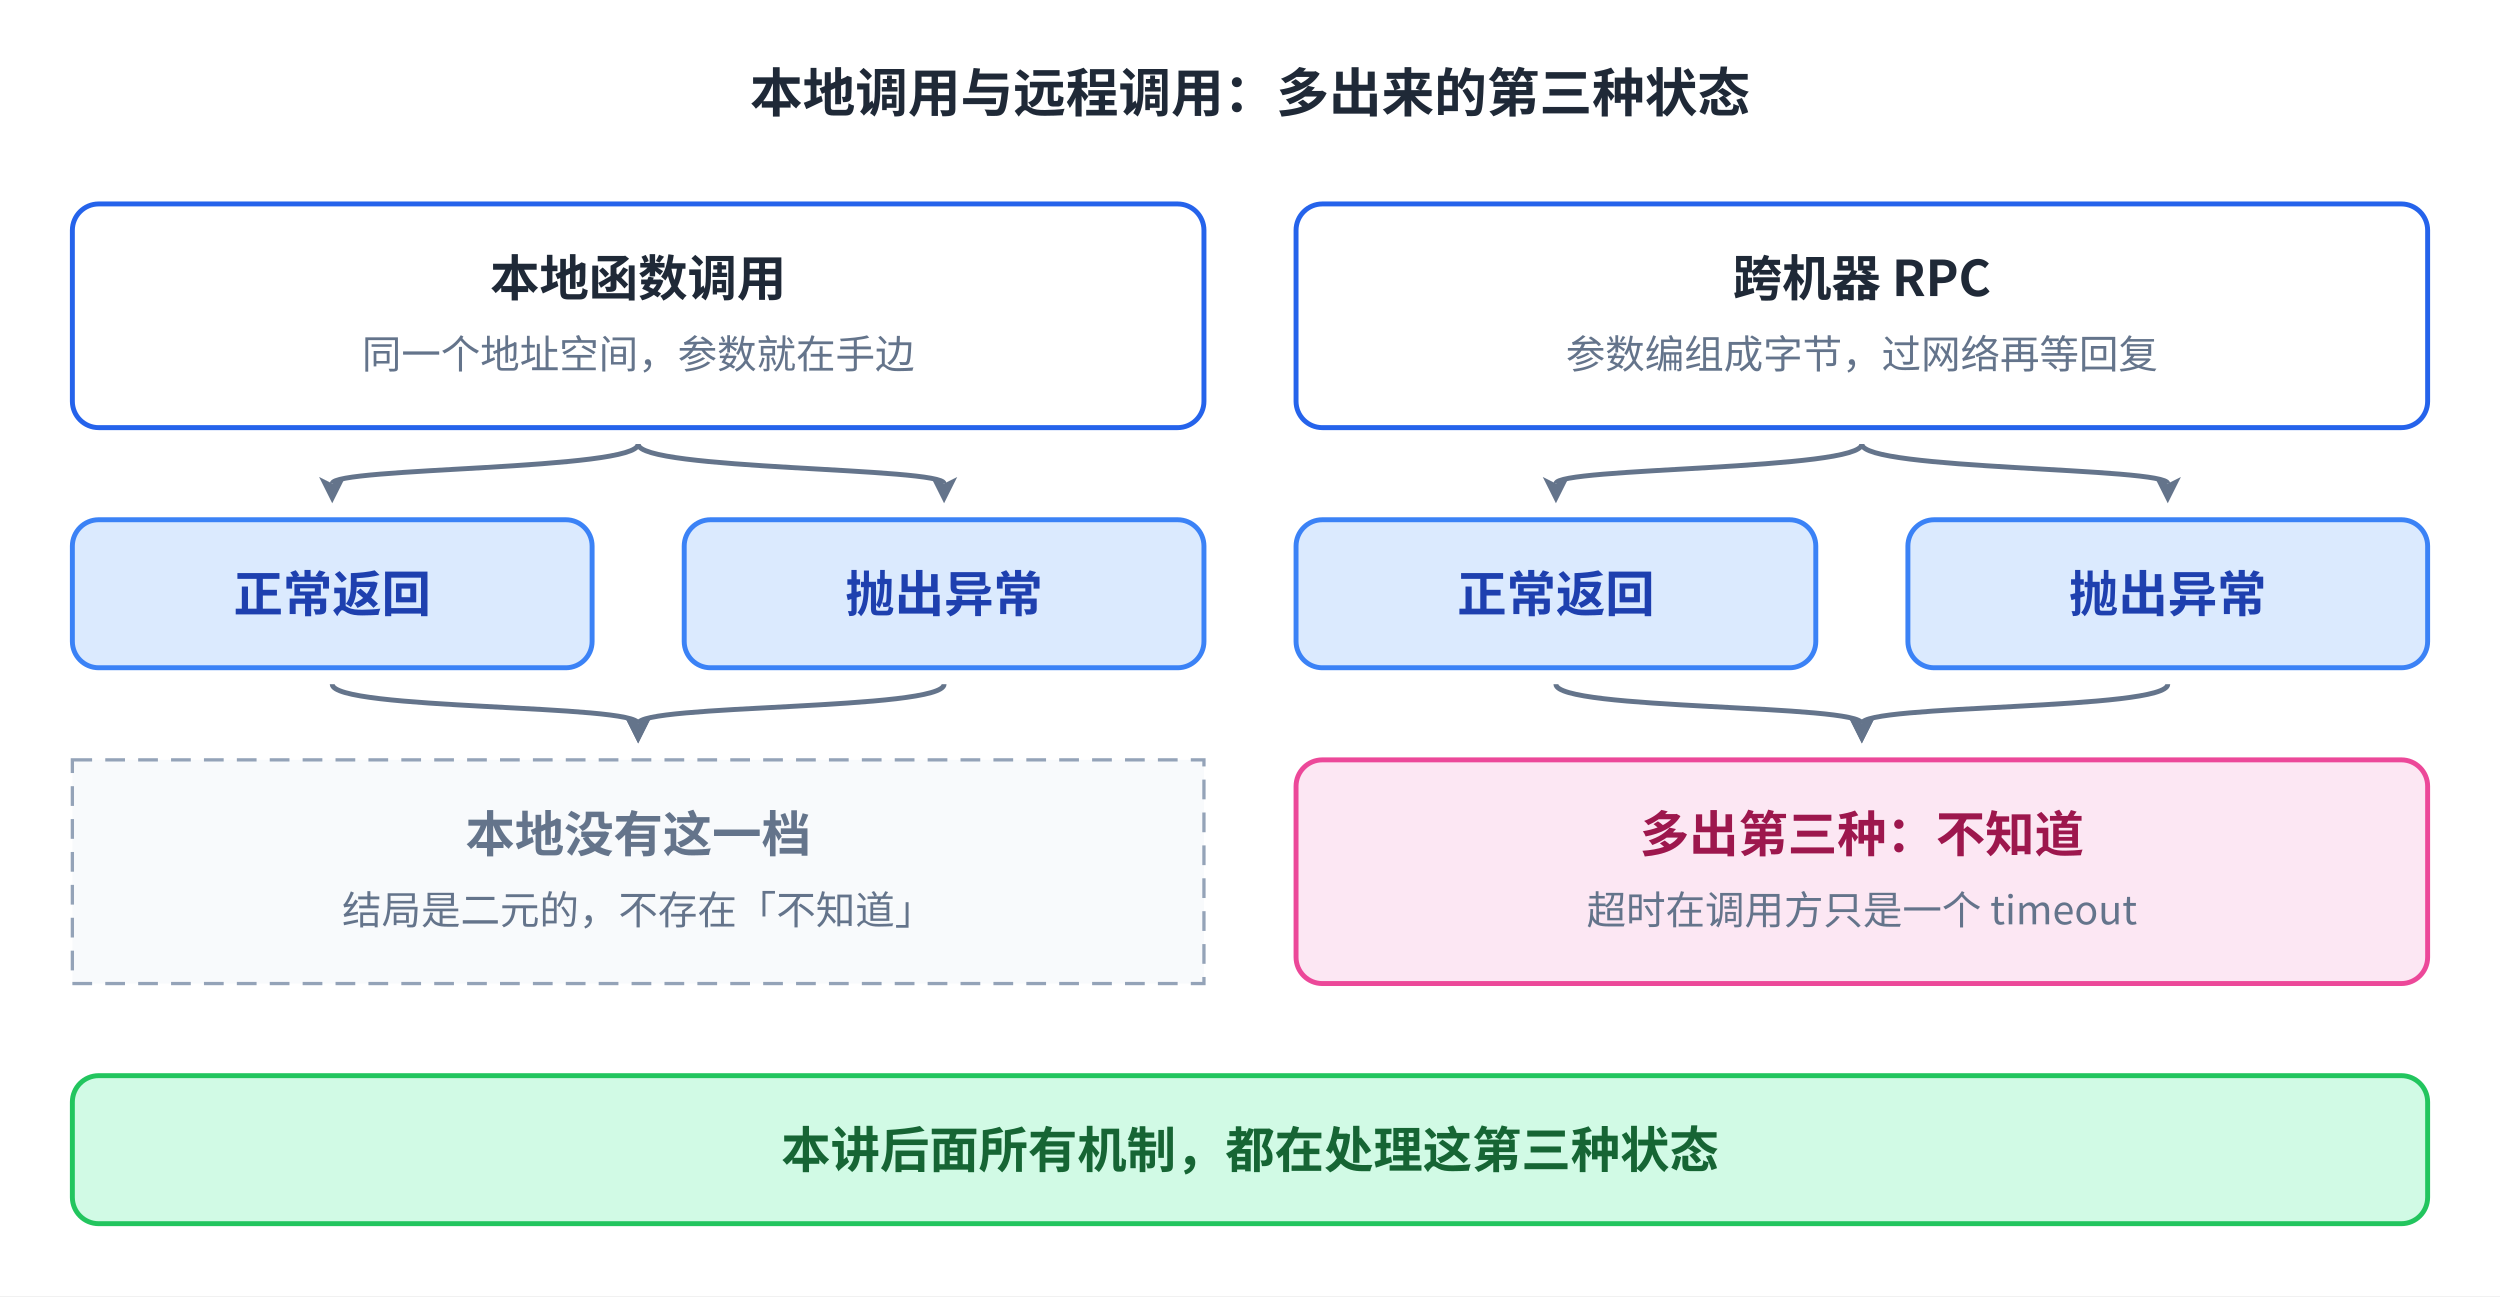
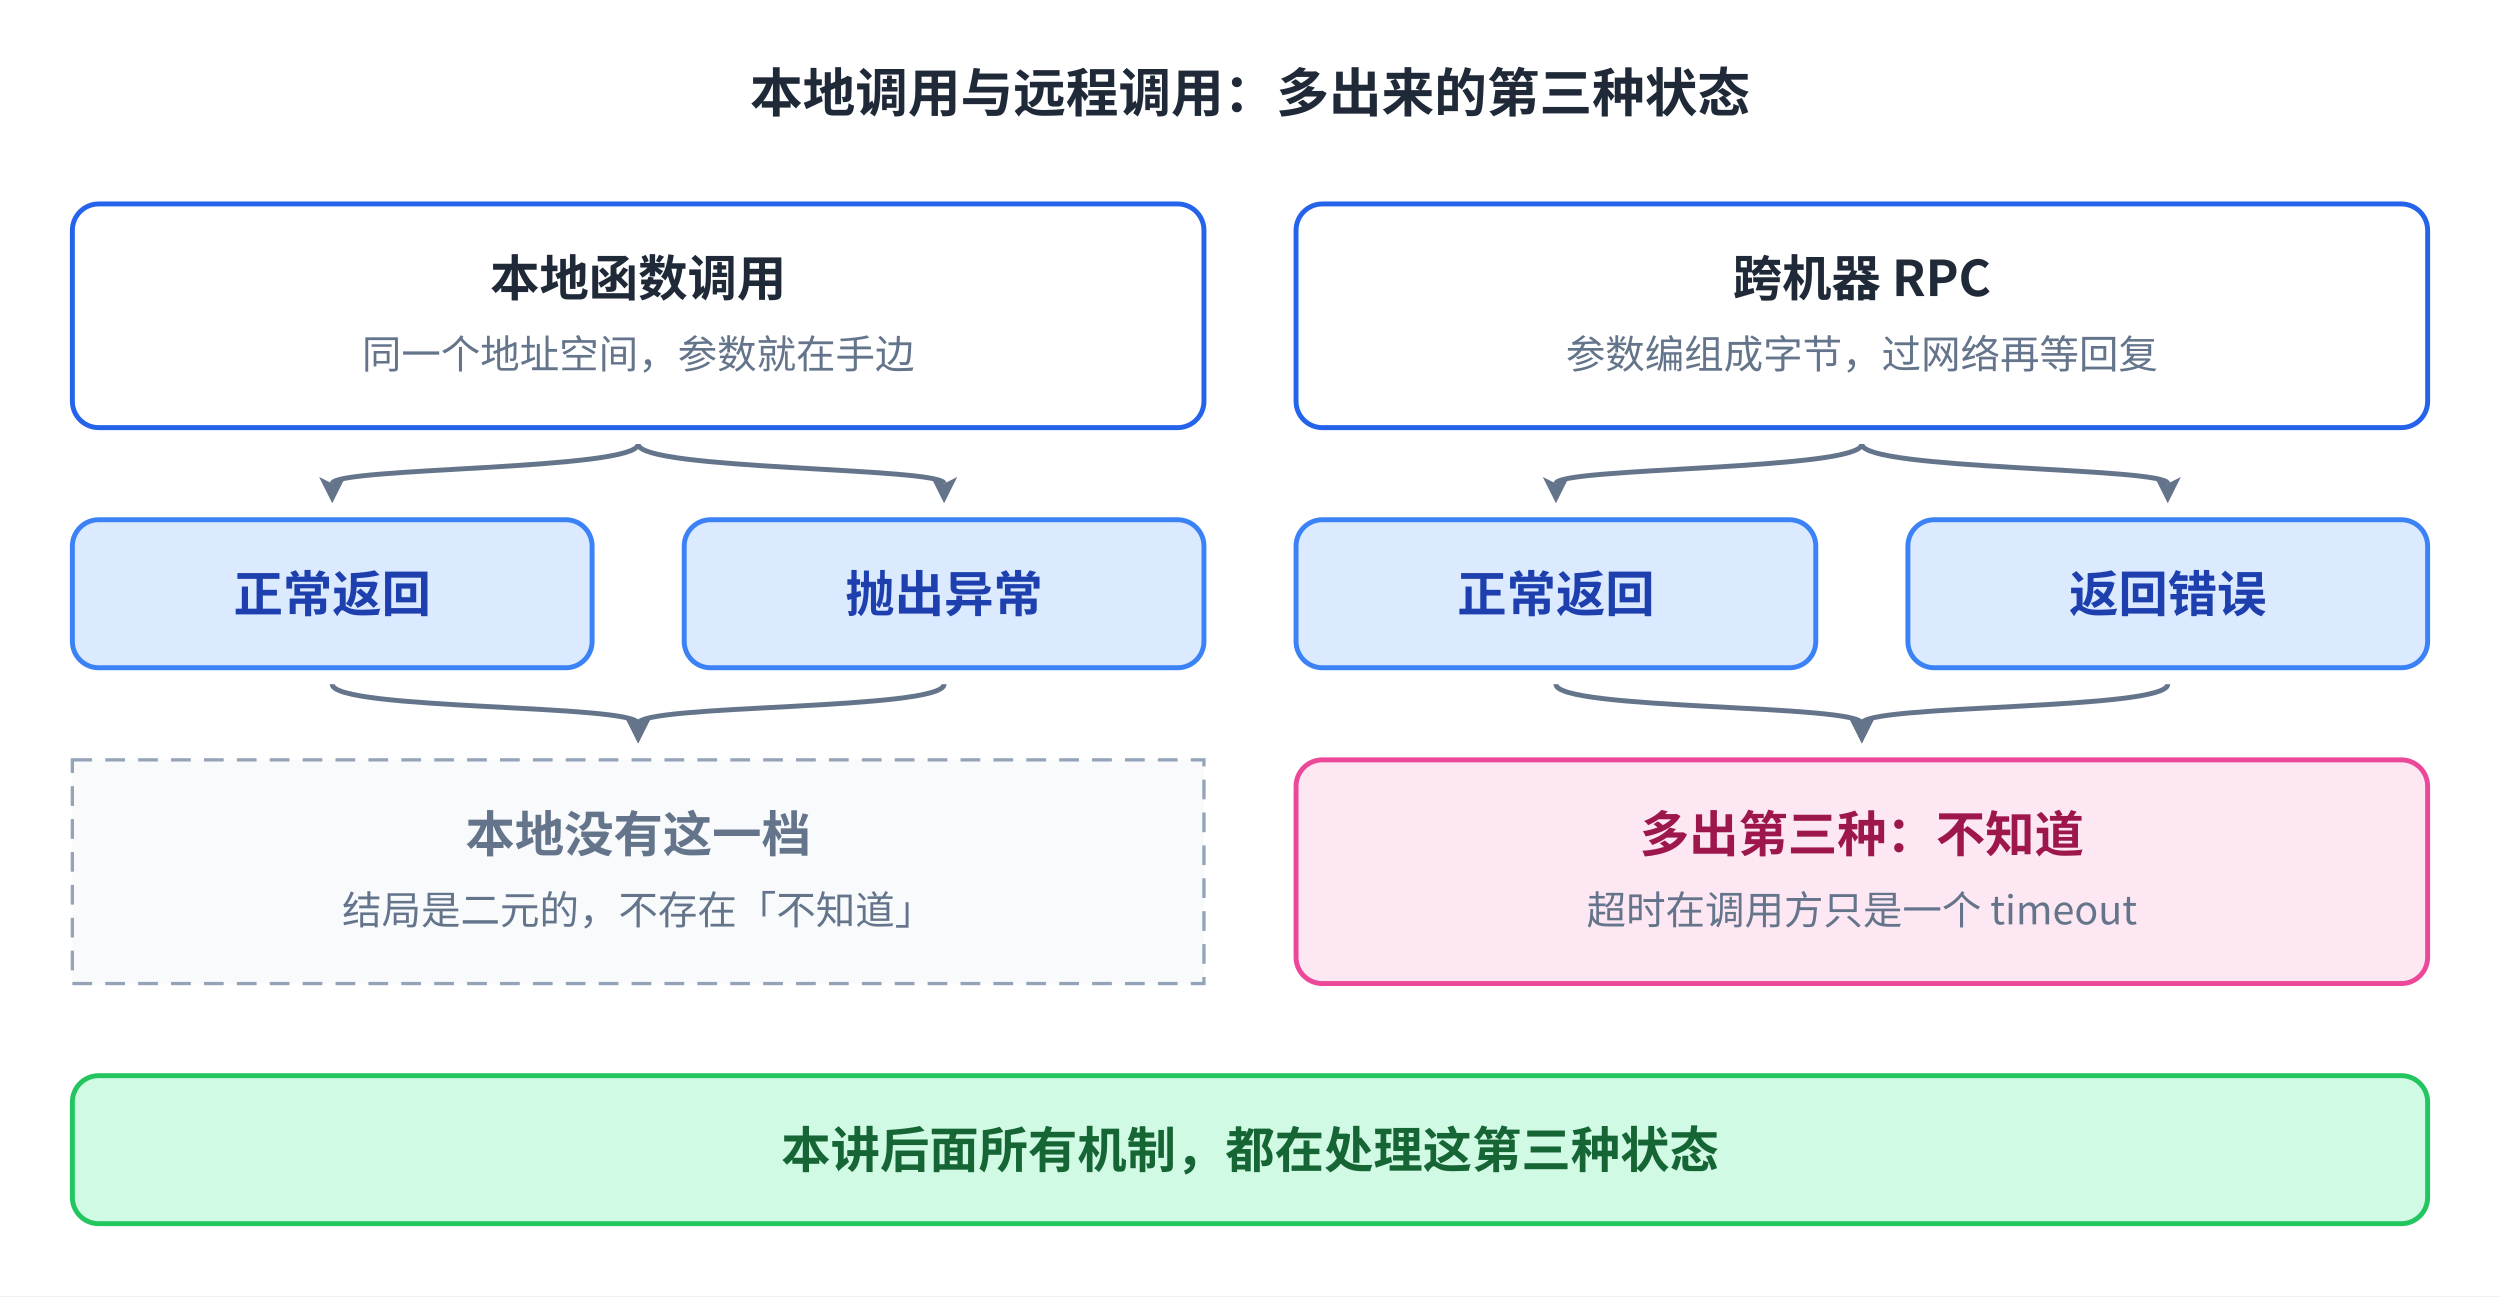
<svg xmlns="http://www.w3.org/2000/svg" viewBox="0 0 760 394" width="760" height="394" role="img" aria-labelledby="rpc-and-threads-1-title rpc-and-threads-1-desc">
  <defs>
    <style>
      text { font-family: 'PingFang SC', 'Microsoft YaHei', 'Noto Sans CJK SC', system-ui, sans-serif; }
    </style>
    <marker id="arrow" markerWidth="8" markerHeight="8" refX="2" refY="4" orient="auto" markerUnits="userSpaceOnUse">
      <path d="M0,0 L8,4 L0,8 L2,4 z" fill="#64748b" />
    </marker>
  </defs>
  <rect x="0" y="0" width="760" height="394" fill="#ffffff" />
  <text x="380" y="34" font-size="16" font-weight="600" fill="#1f2937" text-anchor="middle">本地调用与远程调用：多出来的第三种状态</text>
  <rect x="22" y="62" width="344" height="68" rx="8" fill="#ffffff" stroke="#2563eb" stroke-width="1.5" />
  <text x="194" y="90" font-size="15" font-weight="600" fill="#1f2937" text-anchor="middle">本地函数调用</text>
  <text x="194" y="112" font-size="12" fill="#64748b" text-anchor="middle">同一个地址空间，参数就在手边</text>
  <rect x="394" y="62" width="344" height="68" rx="8" fill="#ffffff" stroke="#2563eb" stroke-width="1.5" />
  <text x="566" y="90" font-size="15" font-weight="600" fill="#1f2937" text-anchor="middle">跨机器 RPC</text>
  <text x="566" y="112" font-size="12" fill="#64748b" text-anchor="middle">参数编组成字节，过网络再等回复</text>
  <path d="M194,135 C 194,143 101,142 101,147" fill="none" stroke="#64748b" stroke-width="1.5" marker-end="url(#arrow)" />
  <path d="M194,135 C 194,143 287,142 287,147" fill="none" stroke="#64748b" stroke-width="1.5" marker-end="url(#arrow)" />
  <path d="M566,135 C 566,143 473,142 473,147" fill="none" stroke="#64748b" stroke-width="1.5" marker-end="url(#arrow)" />
  <path d="M566,135 C 566,143 659,142 659,147" fill="none" stroke="#64748b" stroke-width="1.5" marker-end="url(#arrow)" />
  <rect x="22" y="158" width="158" height="45" rx="8" fill="#dbeafe" stroke="#3b82f6" stroke-width="1.5" />
  <text x="101" y="186" font-size="15" font-weight="600" fill="#1e40af" text-anchor="middle">正常返回</text>
  <rect x="208" y="158" width="158" height="45" rx="8" fill="#dbeafe" stroke="#3b82f6" stroke-width="1.5" />
  <text x="287" y="186" font-size="15" font-weight="600" fill="#1e40af" text-anchor="middle">抛出异常</text>
  <rect x="394" y="158" width="158" height="45" rx="8" fill="#dbeafe" stroke="#3b82f6" stroke-width="1.5" />
  <text x="473" y="186" font-size="15" font-weight="600" fill="#1e40af" text-anchor="middle">正常返回</text>
  <rect x="580" y="158" width="158" height="45" rx="8" fill="#dbeafe" stroke="#3b82f6" stroke-width="1.5" />
-   <text x="659" y="186" font-size="15" font-weight="600" fill="#1e40af" text-anchor="middle">抛出异常</text>
+   <text x="659" y="186" font-size="15" font-weight="600" fill="#1e40af" text-anchor="middle">返回错误</text>
  <path d="M101,208 C 101,216 194,214 194,220" fill="none" stroke="#64748b" stroke-width="1.5" marker-end="url(#arrow)" />
  <path d="M287,208 C 287,216 194,214 194,220" fill="none" stroke="#64748b" stroke-width="1.5" marker-end="url(#arrow)" />
  <path d="M473,208 C 473,216 566,214 566,220" fill="none" stroke="#64748b" stroke-width="1.5" marker-end="url(#arrow)" />
  <path d="M659,208 C 659,216 566,214 566,220" fill="none" stroke="#64748b" stroke-width="1.5" marker-end="url(#arrow)" />
  <rect x="22" y="231" width="344" height="68" fill="#f8fafc" stroke="#94a3b8" stroke-dasharray="6,4" />
  <text x="194" y="259" font-size="15" font-weight="600" fill="#64748b" text-anchor="middle">本地没有这一档</text>
  <text x="194" y="281" font-size="12" fill="#64748b" text-anchor="middle">结局是二元的，不存在「不知道」</text>
  <rect x="394" y="231" width="344" height="68" rx="8" fill="#fce7f3" stroke="#ec4899" stroke-width="1.5" />
  <text x="566" y="259" font-size="15" font-weight="600" fill="#9d174d" text-anchor="middle">多出第三种：不知道</text>
  <text x="566" y="281" font-size="12" fill="#64748b" text-anchor="middle">超时在调用方只是一个 timeout</text>
  <rect x="22" y="327" width="716" height="45" rx="8" fill="#d1fae5" stroke="#22c55e" stroke-width="1.5" />
  <text x="380" y="355" font-size="15" font-weight="600" fill="#166534" text-anchor="middle">本讲后面所有机制，都在处理这第三种状态</text>
</svg>
